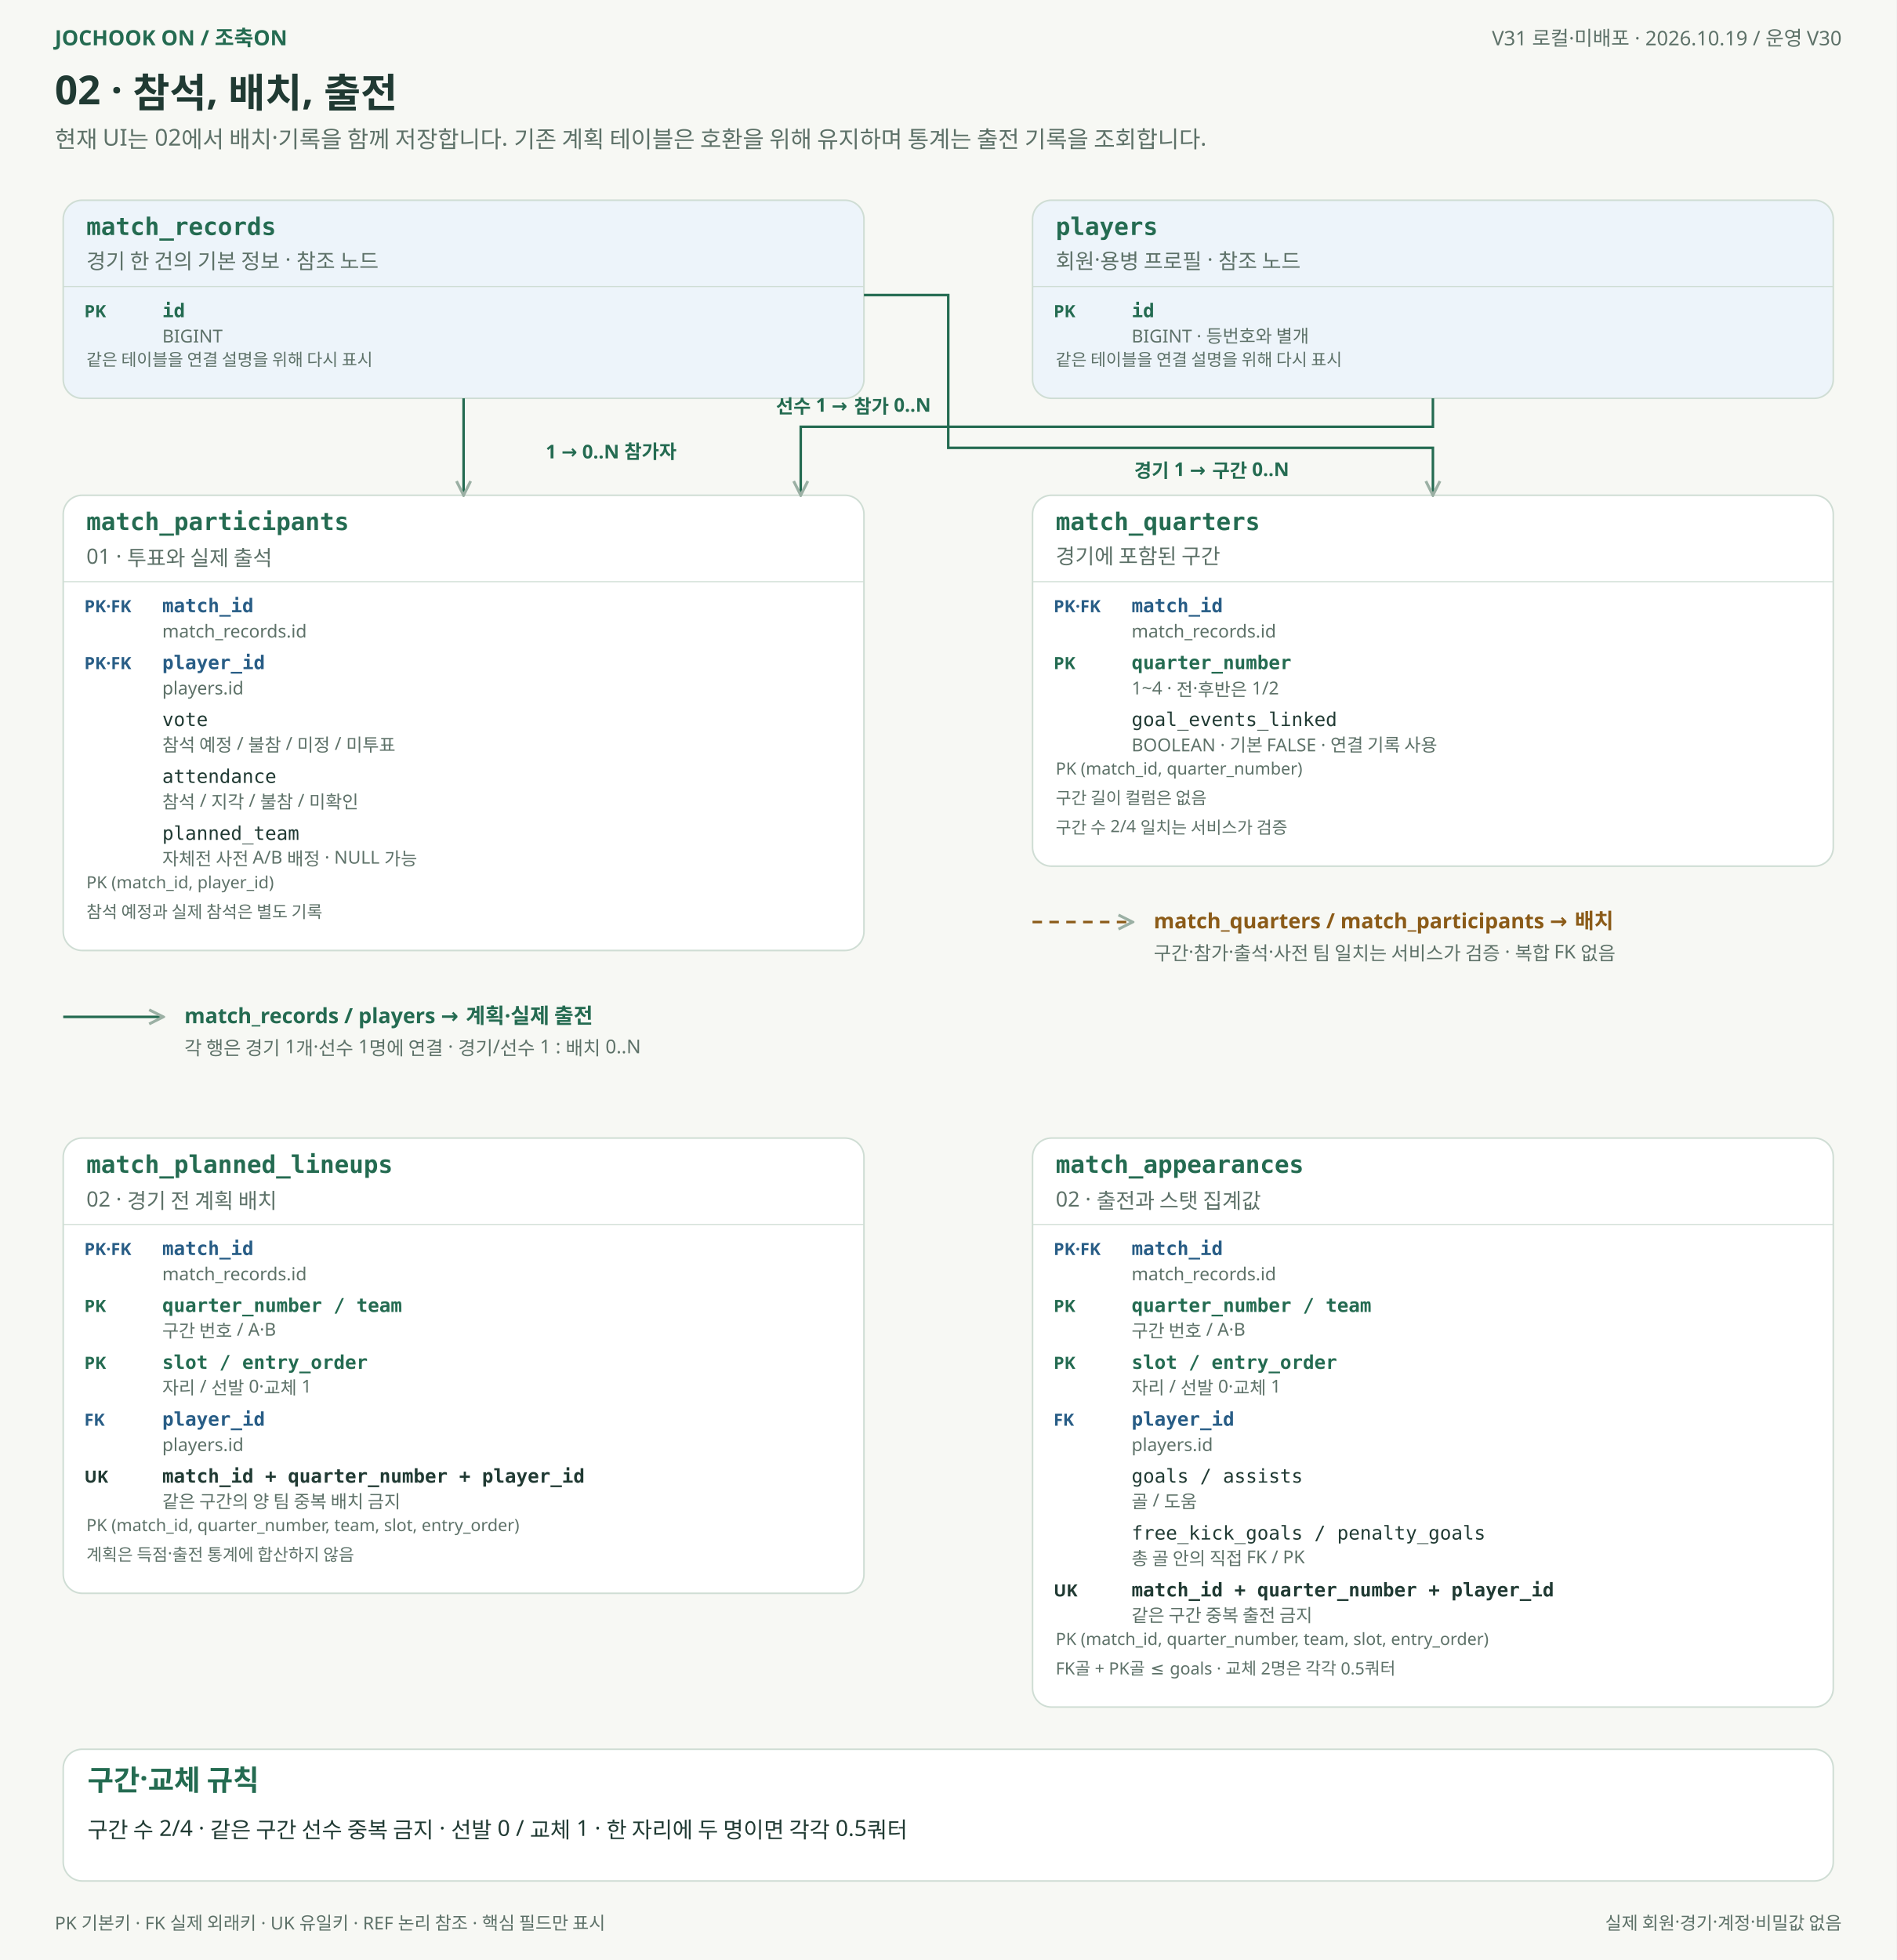
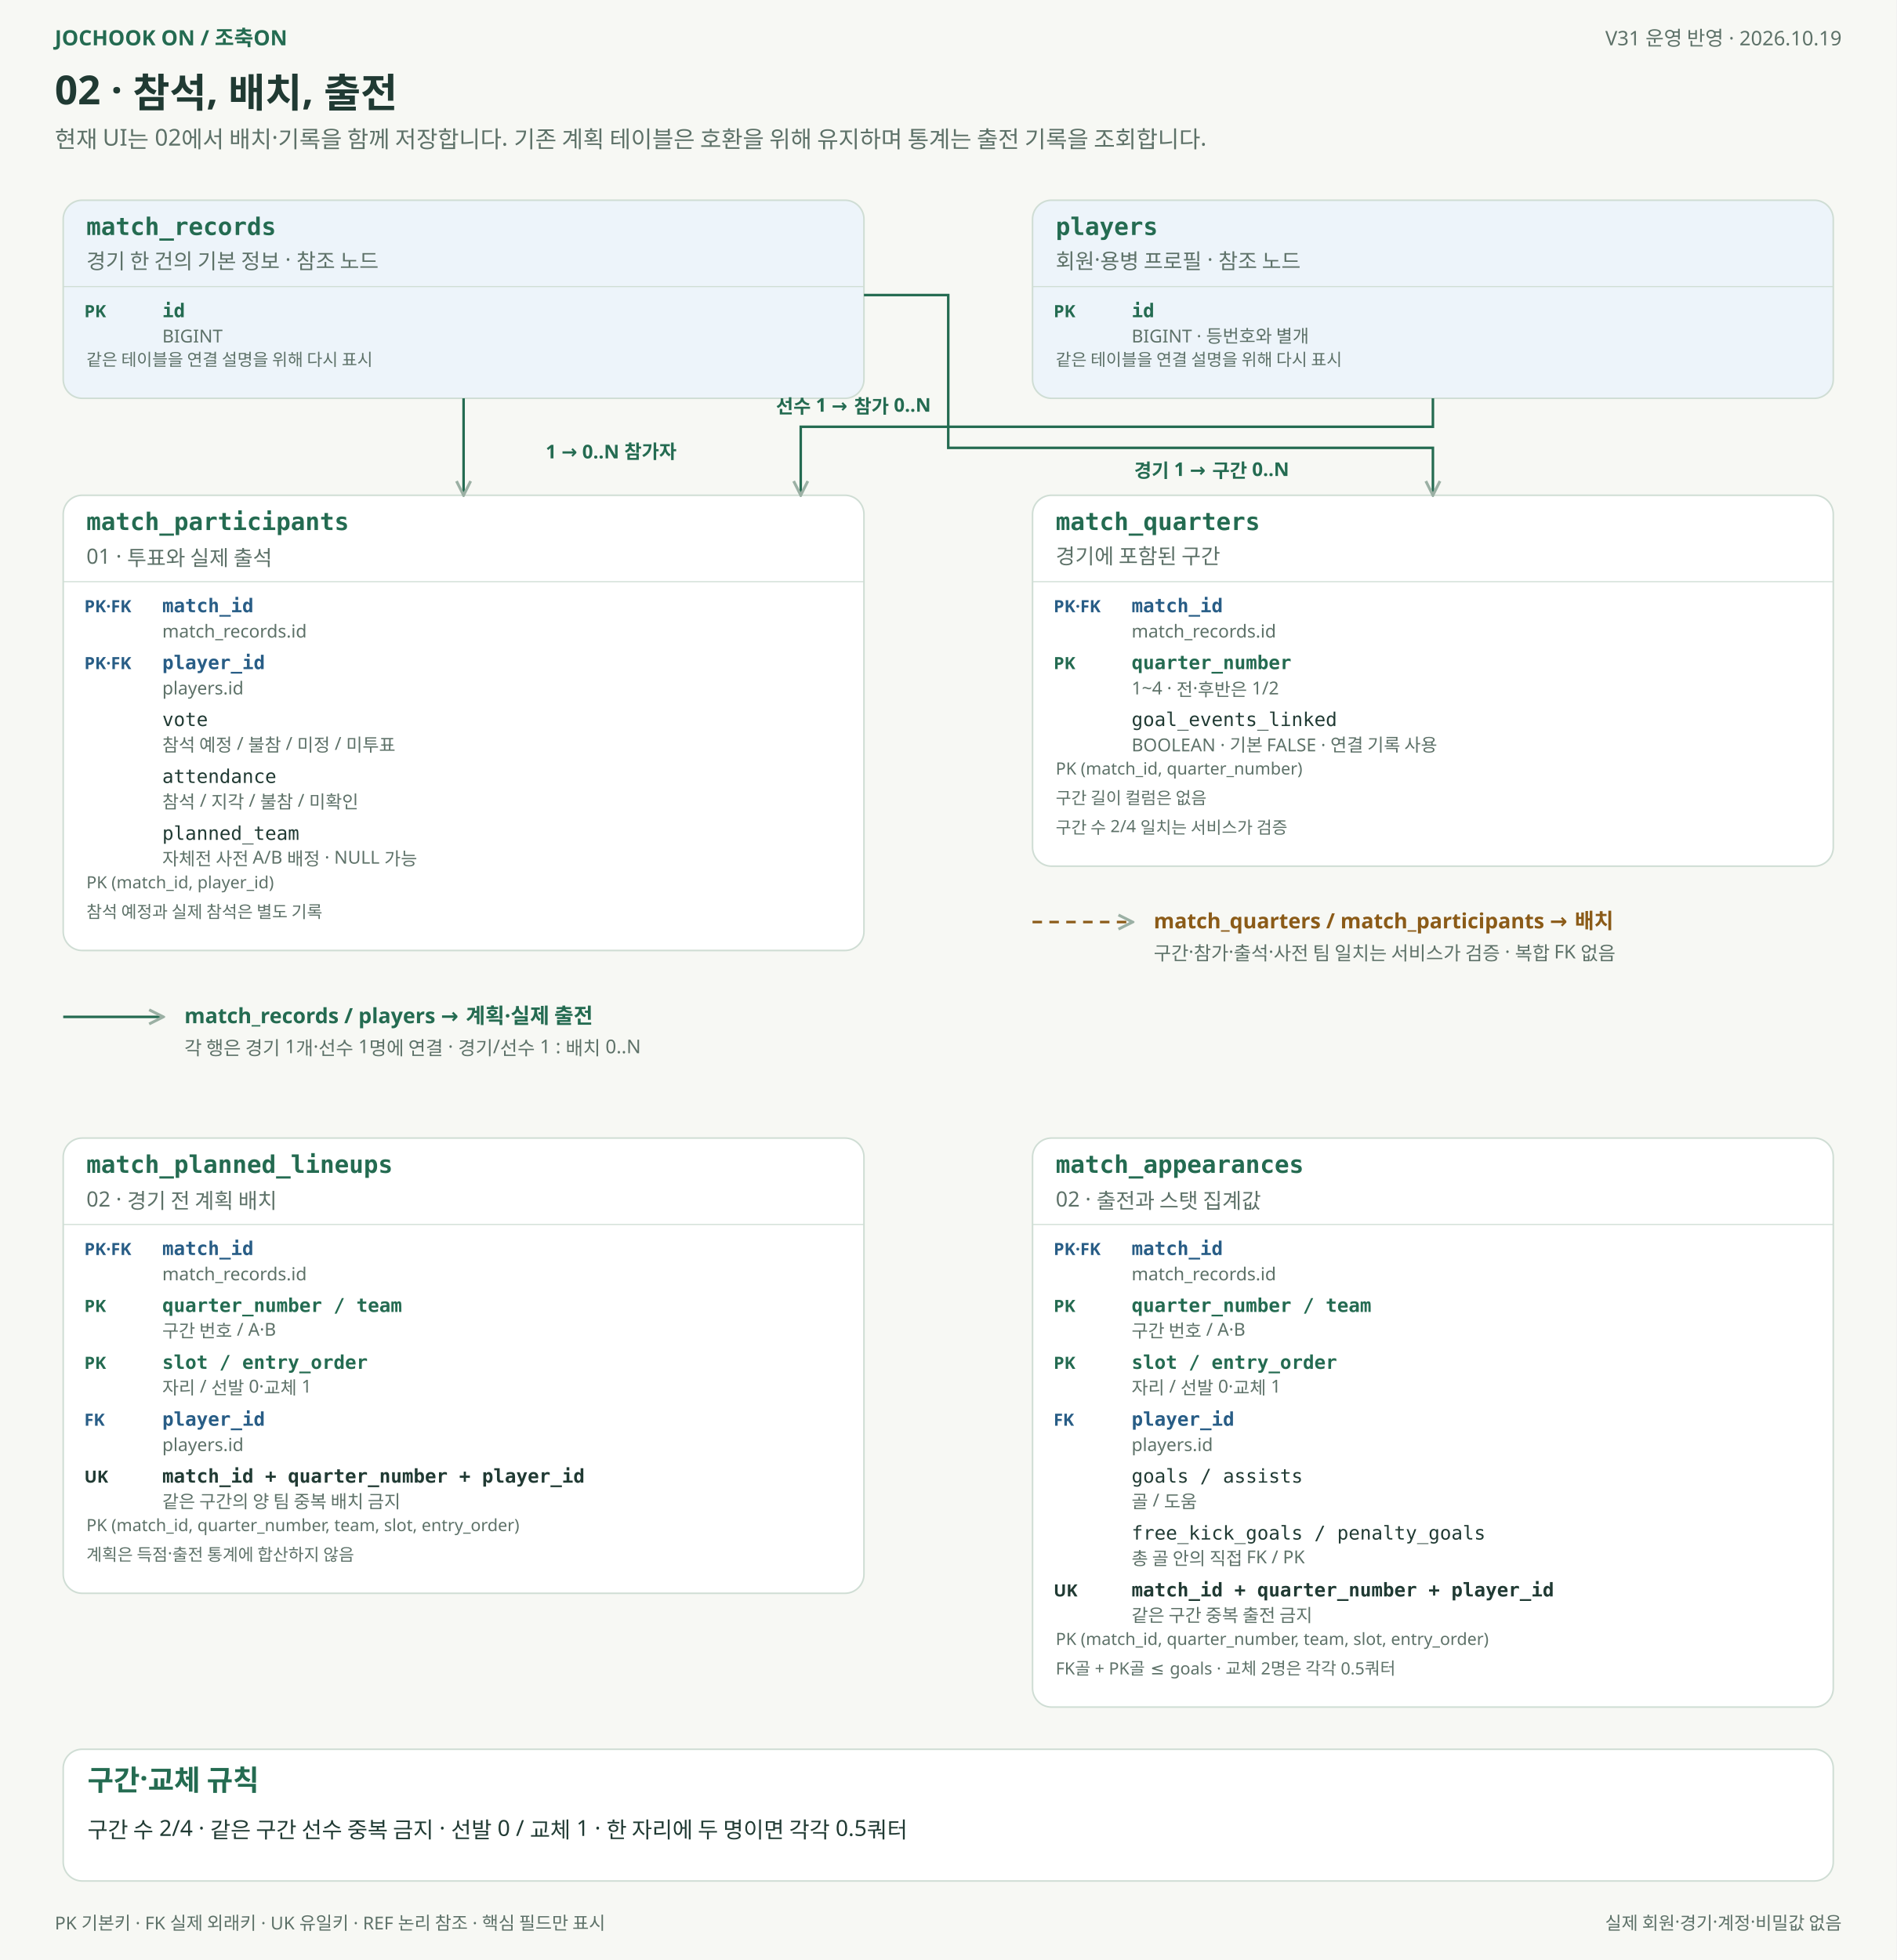
<svg xmlns="http://www.w3.org/2000/svg" width="1800" height="1860" viewBox="0 0 1800 1860" role="img" aria-labelledby="title desc">
  <defs>
    <marker id="arrow" viewBox="0 0 10 10" refX="9" refY="5" markerWidth="7" markerHeight="7" orient="auto">
      <path d="M1 1 L9 5 L1 9" fill="none" stroke="#9bb0a4" stroke-width="1.6" />
    </marker>
  </defs>
  <rect width="1800" height="1860" fill="#f7f8f4" />
  <g font-family="Malgun Gothic, Apple SD Gothic Neo, Noto Sans KR, sans-serif">
    <text x="52" y="43" font-size="20" fill="#246b51" font-weight="700" text-anchor="start">JOCHOOK ON / 조축ON</text>
-     <text x="1748" y="43" font-size="19" fill="#5d7168" font-weight="400" text-anchor="end">V31 로컬·미배포 · 2026.10.19 / 운영 V30</text>
+     <text x="1748" y="43" font-size="19" fill="#5d7168" font-weight="400" text-anchor="end">V31 운영 반영 · 2026.10.19</text>
    <text x="52" y="99" font-size="38" fill="#203a33" font-weight="700" text-anchor="start">02 · 참석, 배치, 출전</text>
    <text x="52" y="140" font-size="22" fill="#5d7168" font-weight="400" text-anchor="start">현재 UI는 02에서 배치·기록을 함께 저장합니다. 기존 계획 테이블은 호환을 위해 유지하며 통계는 출전 기록을 조회합니다.</text>
    <rect x="60" y="190" width="760" height="188" rx="18" fill="#edf4fa" stroke="#cfddd4" stroke-width="1.5" />
    <text x="82" y="223" font-size="23" fill="#246b51" font-weight="700" text-anchor="start" font-family="Consolas, monospace">match_records</text>
    <text x="82" y="255" font-size="20" fill="#5d7168" font-weight="400" text-anchor="start">경기 한 건의 기본 정보 · 참조 노드</text>
    <path d="M 60 272 H 820" stroke="#cfddd4" />
    <text x="80" y="301" font-size="16" fill="#246b51" font-weight="700" text-anchor="start">PK</text>
    <text x="154" y="301" font-size="18" fill="#246b51" font-weight="600" text-anchor="start" font-family="Consolas, monospace">id</text>
    <text x="154" y="325" font-size="17" fill="#5d7168" font-weight="400" text-anchor="start">BIGINT</text>
    <text x="82" y="347" font-size="16" fill="#5d7168" font-weight="400" text-anchor="start">같은 테이블을 연결 설명을 위해 다시 표시</text>
    <rect x="980" y="190" width="760" height="188" rx="18" fill="#edf4fa" stroke="#cfddd4" stroke-width="1.5" />
    <text x="1002" y="223" font-size="23" fill="#246b51" font-weight="700" text-anchor="start" font-family="Consolas, monospace">players</text>
    <text x="1002" y="255" font-size="20" fill="#5d7168" font-weight="400" text-anchor="start">회원·용병 프로필 · 참조 노드</text>
    <path d="M 980 272 H 1740" stroke="#cfddd4" />
    <text x="1000" y="301" font-size="16" fill="#246b51" font-weight="700" text-anchor="start">PK</text>
    <text x="1074" y="301" font-size="18" fill="#246b51" font-weight="600" text-anchor="start" font-family="Consolas, monospace">id</text>
    <text x="1074" y="325" font-size="17" fill="#5d7168" font-weight="400" text-anchor="start">BIGINT · 등번호와 별개</text>
    <text x="1002" y="347" font-size="16" fill="#5d7168" font-weight="400" text-anchor="start">같은 테이블을 연결 설명을 위해 다시 표시</text>
    <rect x="60" y="470" width="760" height="432" rx="18" fill="#fff" stroke="#cfddd4" stroke-width="1.5" />
    <text x="82" y="503" font-size="23" fill="#246b51" font-weight="700" text-anchor="start" font-family="Consolas, monospace">match_participants</text>
    <text x="82" y="535" font-size="20" fill="#5d7168" font-weight="400" text-anchor="start">01 · 투표와 실제 출석</text>
    <path d="M 60 552 H 820" stroke="#cfddd4" />
    <text x="80" y="581" font-size="16" fill="#285d86" font-weight="700" text-anchor="start">PK·FK</text>
    <text x="154" y="581" font-size="18" fill="#285d86" font-weight="600" text-anchor="start" font-family="Consolas, monospace">match_id</text>
    <text x="154" y="605" font-size="17" fill="#5d7168" font-weight="400" text-anchor="start">match_records.id</text>
    <text x="80" y="635" font-size="16" fill="#285d86" font-weight="700" text-anchor="start">PK·FK</text>
    <text x="154" y="635" font-size="18" fill="#285d86" font-weight="600" text-anchor="start" font-family="Consolas, monospace">player_id</text>
    <text x="154" y="659" font-size="17" fill="#5d7168" font-weight="400" text-anchor="start">players.id</text>
    <text x="154" y="689" font-size="18" fill="#203a33" font-weight="400" text-anchor="start" font-family="Consolas, monospace">vote</text>
    <text x="154" y="713" font-size="17" fill="#5d7168" font-weight="400" text-anchor="start">참석 예정 / 불참 / 미정 / 미투표</text>
    <text x="154" y="743" font-size="18" fill="#203a33" font-weight="400" text-anchor="start" font-family="Consolas, monospace">attendance</text>
    <text x="154" y="767" font-size="17" fill="#5d7168" font-weight="400" text-anchor="start">참석 / 지각 / 불참 / 미확인</text>
    <text x="154" y="797" font-size="18" fill="#203a33" font-weight="400" text-anchor="start" font-family="Consolas, monospace">planned_team</text>
    <text x="154" y="821" font-size="17" fill="#5d7168" font-weight="400" text-anchor="start">자체전 사전 A/B 배정 · NULL 가능</text>
    <text x="82" y="843" font-size="16" fill="#5d7168" font-weight="400" text-anchor="start">PK (match_id, player_id)</text>
    <text x="82" y="871" font-size="16" fill="#5d7168" font-weight="400" text-anchor="start">참석 예정과 실제 참석은 별도 기록</text>
    <rect x="980" y="470" width="760" height="352" rx="18" fill="#fff" stroke="#cfddd4" stroke-width="1.5" />
    <text x="1002" y="503" font-size="23" fill="#246b51" font-weight="700" text-anchor="start" font-family="Consolas, monospace">match_quarters</text>
    <text x="1002" y="535" font-size="20" fill="#5d7168" font-weight="400" text-anchor="start">경기에 포함된 구간</text>
    <path d="M 980 552 H 1740" stroke="#cfddd4" />
    <text x="1000" y="581" font-size="16" fill="#285d86" font-weight="700" text-anchor="start">PK·FK</text>
    <text x="1074" y="581" font-size="18" fill="#285d86" font-weight="600" text-anchor="start" font-family="Consolas, monospace">match_id</text>
    <text x="1074" y="605" font-size="17" fill="#5d7168" font-weight="400" text-anchor="start">match_records.id</text>
    <text x="1000" y="635" font-size="16" fill="#246b51" font-weight="700" text-anchor="start">PK</text>
    <text x="1074" y="635" font-size="18" fill="#246b51" font-weight="600" text-anchor="start" font-family="Consolas, monospace">quarter_number</text>
    <text x="1074" y="659" font-size="17" fill="#5d7168" font-weight="400" text-anchor="start">1~4 · 전·후반은 1/2</text>
    <text x="1074" y="689" font-size="18" fill="#203a33" font-weight="400" text-anchor="start" font-family="Consolas, monospace">goal_events_linked</text>
    <text x="1074" y="713" font-size="17" fill="#5d7168" font-weight="400" text-anchor="start">BOOLEAN · 기본 FALSE · 연결 기록 사용</text>
    <text x="1002" y="735" font-size="16" fill="#5d7168" font-weight="400" text-anchor="start">PK (match_id, quarter_number)</text>
    <text x="1002" y="763" font-size="16" fill="#5d7168" font-weight="400" text-anchor="start">구간 길이 컬럼은 없음</text>
    <text x="1002" y="791" font-size="16" fill="#5d7168" font-weight="400" text-anchor="start">구간 수 2/4 일치는 서비스가 검증</text>
    <rect x="60" y="1080" width="760" height="432" rx="18" fill="#fff" stroke="#cfddd4" stroke-width="1.5" />
    <text x="82" y="1113" font-size="23" fill="#246b51" font-weight="700" text-anchor="start" font-family="Consolas, monospace">match_planned_lineups</text>
    <text x="82" y="1145" font-size="20" fill="#5d7168" font-weight="400" text-anchor="start">02 · 경기 전 계획 배치</text>
    <path d="M 60 1162 H 820" stroke="#cfddd4" />
    <text x="80" y="1191" font-size="16" fill="#285d86" font-weight="700" text-anchor="start">PK·FK</text>
    <text x="154" y="1191" font-size="18" fill="#285d86" font-weight="600" text-anchor="start" font-family="Consolas, monospace">match_id</text>
    <text x="154" y="1215" font-size="17" fill="#5d7168" font-weight="400" text-anchor="start">match_records.id</text>
    <text x="80" y="1245" font-size="16" fill="#246b51" font-weight="700" text-anchor="start">PK</text>
    <text x="154" y="1245" font-size="18" fill="#246b51" font-weight="600" text-anchor="start" font-family="Consolas, monospace">quarter_number / team</text>
    <text x="154" y="1269" font-size="17" fill="#5d7168" font-weight="400" text-anchor="start">구간 번호 / A·B</text>
    <text x="80" y="1299" font-size="16" fill="#246b51" font-weight="700" text-anchor="start">PK</text>
    <text x="154" y="1299" font-size="18" fill="#246b51" font-weight="600" text-anchor="start" font-family="Consolas, monospace">slot / entry_order</text>
    <text x="154" y="1323" font-size="17" fill="#5d7168" font-weight="400" text-anchor="start">자리 / 선발 0·교체 1</text>
    <text x="80" y="1353" font-size="16" fill="#285d86" font-weight="700" text-anchor="start">FK</text>
    <text x="154" y="1353" font-size="18" fill="#285d86" font-weight="600" text-anchor="start" font-family="Consolas, monospace">player_id</text>
    <text x="154" y="1377" font-size="17" fill="#5d7168" font-weight="400" text-anchor="start">players.id</text>
    <text x="80" y="1407" font-size="16" fill="#203a33" font-weight="700" text-anchor="start">UK</text>
    <text x="154" y="1407" font-size="18" fill="#203a33" font-weight="600" text-anchor="start" font-family="Consolas, monospace">match_id + quarter_number + player_id</text>
    <text x="154" y="1431" font-size="17" fill="#5d7168" font-weight="400" text-anchor="start">같은 구간의 양 팀 중복 배치 금지</text>
    <text x="82" y="1453" font-size="16" fill="#5d7168" font-weight="400" text-anchor="start">PK (match_id, quarter_number, team, slot, entry_order)</text>
    <text x="82" y="1481" font-size="16" fill="#5d7168" font-weight="400" text-anchor="start">계획은 득점·출전 통계에 합산하지 않음</text>
    <rect x="980" y="1080" width="760" height="540" rx="18" fill="#fff" stroke="#cfddd4" stroke-width="1.5" />
    <text x="1002" y="1113" font-size="23" fill="#246b51" font-weight="700" text-anchor="start" font-family="Consolas, monospace">match_appearances</text>
    <text x="1002" y="1145" font-size="20" fill="#5d7168" font-weight="400" text-anchor="start">02 · 출전과 스탯 집계값</text>
    <path d="M 980 1162 H 1740" stroke="#cfddd4" />
    <text x="1000" y="1191" font-size="16" fill="#285d86" font-weight="700" text-anchor="start">PK·FK</text>
    <text x="1074" y="1191" font-size="18" fill="#285d86" font-weight="600" text-anchor="start" font-family="Consolas, monospace">match_id</text>
    <text x="1074" y="1215" font-size="17" fill="#5d7168" font-weight="400" text-anchor="start">match_records.id</text>
    <text x="1000" y="1245" font-size="16" fill="#246b51" font-weight="700" text-anchor="start">PK</text>
    <text x="1074" y="1245" font-size="18" fill="#246b51" font-weight="600" text-anchor="start" font-family="Consolas, monospace">quarter_number / team</text>
    <text x="1074" y="1269" font-size="17" fill="#5d7168" font-weight="400" text-anchor="start">구간 번호 / A·B</text>
    <text x="1000" y="1299" font-size="16" fill="#246b51" font-weight="700" text-anchor="start">PK</text>
    <text x="1074" y="1299" font-size="18" fill="#246b51" font-weight="600" text-anchor="start" font-family="Consolas, monospace">slot / entry_order</text>
    <text x="1074" y="1323" font-size="17" fill="#5d7168" font-weight="400" text-anchor="start">자리 / 선발 0·교체 1</text>
    <text x="1000" y="1353" font-size="16" fill="#285d86" font-weight="700" text-anchor="start">FK</text>
    <text x="1074" y="1353" font-size="18" fill="#285d86" font-weight="600" text-anchor="start" font-family="Consolas, monospace">player_id</text>
    <text x="1074" y="1377" font-size="17" fill="#5d7168" font-weight="400" text-anchor="start">players.id</text>
    <text x="1074" y="1407" font-size="18" fill="#203a33" font-weight="400" text-anchor="start" font-family="Consolas, monospace">goals / assists</text>
    <text x="1074" y="1431" font-size="17" fill="#5d7168" font-weight="400" text-anchor="start">골 / 도움</text>
    <text x="1074" y="1461" font-size="18" fill="#203a33" font-weight="400" text-anchor="start" font-family="Consolas, monospace">free_kick_goals / penalty_goals</text>
    <text x="1074" y="1485" font-size="17" fill="#5d7168" font-weight="400" text-anchor="start">총 골 안의 직접 FK / PK</text>
    <text x="1000" y="1515" font-size="16" fill="#203a33" font-weight="700" text-anchor="start">UK</text>
    <text x="1074" y="1515" font-size="18" fill="#203a33" font-weight="600" text-anchor="start" font-family="Consolas, monospace">match_id + quarter_number + player_id</text>
    <text x="1074" y="1539" font-size="17" fill="#5d7168" font-weight="400" text-anchor="start">같은 구간 중복 출전 금지</text>
    <text x="1002" y="1561" font-size="16" fill="#5d7168" font-weight="400" text-anchor="start">PK (match_id, quarter_number, team, slot, entry_order)</text>
    <text x="1002" y="1589" font-size="16" fill="#5d7168" font-weight="400" text-anchor="start">FK골 + PK골 ≤ goals · 교체 2명은 각각 0.5쿼터</text>
    <path d="M 440 378 L 440 470" stroke="#246b51" stroke-width="2.4" fill="none" marker-end="url(#arrow)" />
    <text x="580" y="435" font-size="18" fill="#246b51" font-weight="600" text-anchor="middle">1 → 0..N 참가자</text>
    <path d="M 820 280 L 900 280 L 900 425 L 1360 425 L 1360 470" stroke="#246b51" stroke-width="2.4" fill="none" marker-end="url(#arrow)" />
    <text x="1150" y="453" font-size="18" fill="#246b51" font-weight="600" text-anchor="middle">경기 1 → 구간 0..N</text>
    <path d="M 1360 378 L 1360 405 L 760 405 L 760 470" stroke="#246b51" stroke-width="2.4" fill="none" marker-end="url(#arrow)" />
    <text x="810" y="392" font-size="18" fill="#246b51" font-weight="600" text-anchor="middle">선수 1 → 참가 0..N</text>
    <path d="M 60 965 L 155 965" stroke="#246b51" stroke-width="2.4" fill="none" marker-end="url(#arrow)" />
    <text x="175" y="971" font-size="20" fill="#246b51" font-weight="600" text-anchor="start">match_records / players → 계획·실제 출전</text>
    <text x="175" y="1001" font-size="18" fill="#5d7168" font-weight="400" text-anchor="start">각 행은 경기 1개·선수 1명에 연결 · 경기/선수 1 : 배치 0..N</text>
    <path d="M 980 875 L 1075 875" stroke="#8b5b18" stroke-width="2.4" fill="none" stroke-dasharray="9 7" marker-end="url(#arrow)" />
    <text x="1095" y="881" font-size="20" fill="#8b5b18" font-weight="600" text-anchor="start">match_quarters / match_participants → 배치</text>
    <text x="1095" y="911" font-size="18" fill="#5d7168" font-weight="400" text-anchor="start">구간·참가·출석·사전 팀 일치는 서비스가 검증 · 복합 FK 없음</text>
    <rect x="60" y="1660" width="1680" height="125" rx="18" fill="#fff" stroke="#cfddd4" stroke-width="1.5" />
    <text x="83" y="1699" font-size="27" fill="#246b51" font-weight="700" text-anchor="start">구간·교체 규칙</text>
    <text x="83" y="1744" font-size="21" fill="#203a33" font-weight="400" text-anchor="start">구간 수 2/4 · 같은 구간 선수 중복 금지 · 선발 0 / 교체 1 · 한 자리에 두 명이면 각각 0.5쿼터</text>
    <text x="52" y="1831" font-size="17" fill="#5d7168" font-weight="400" text-anchor="start">PK 기본키 · FK 실제 외래키 · UK 유일키 · REF 논리 참조 · 핵심 필드만 표시</text>
    <text x="1748" y="1831" font-size="17" fill="#5d7168" font-weight="400" text-anchor="end">실제 회원·경기·계정·비밀값 없음</text>
  </g>
</svg>
